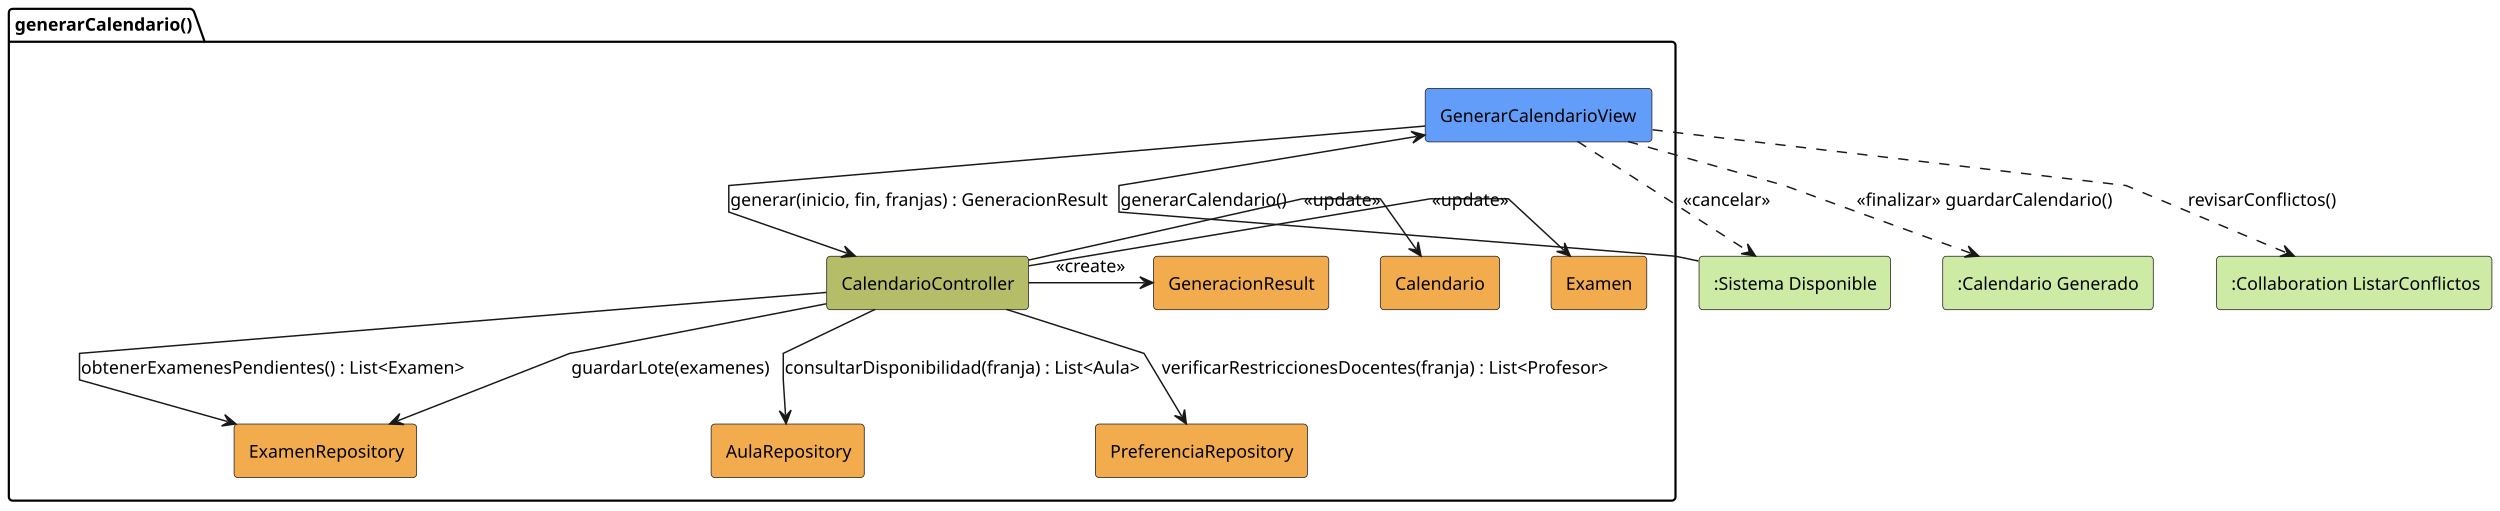
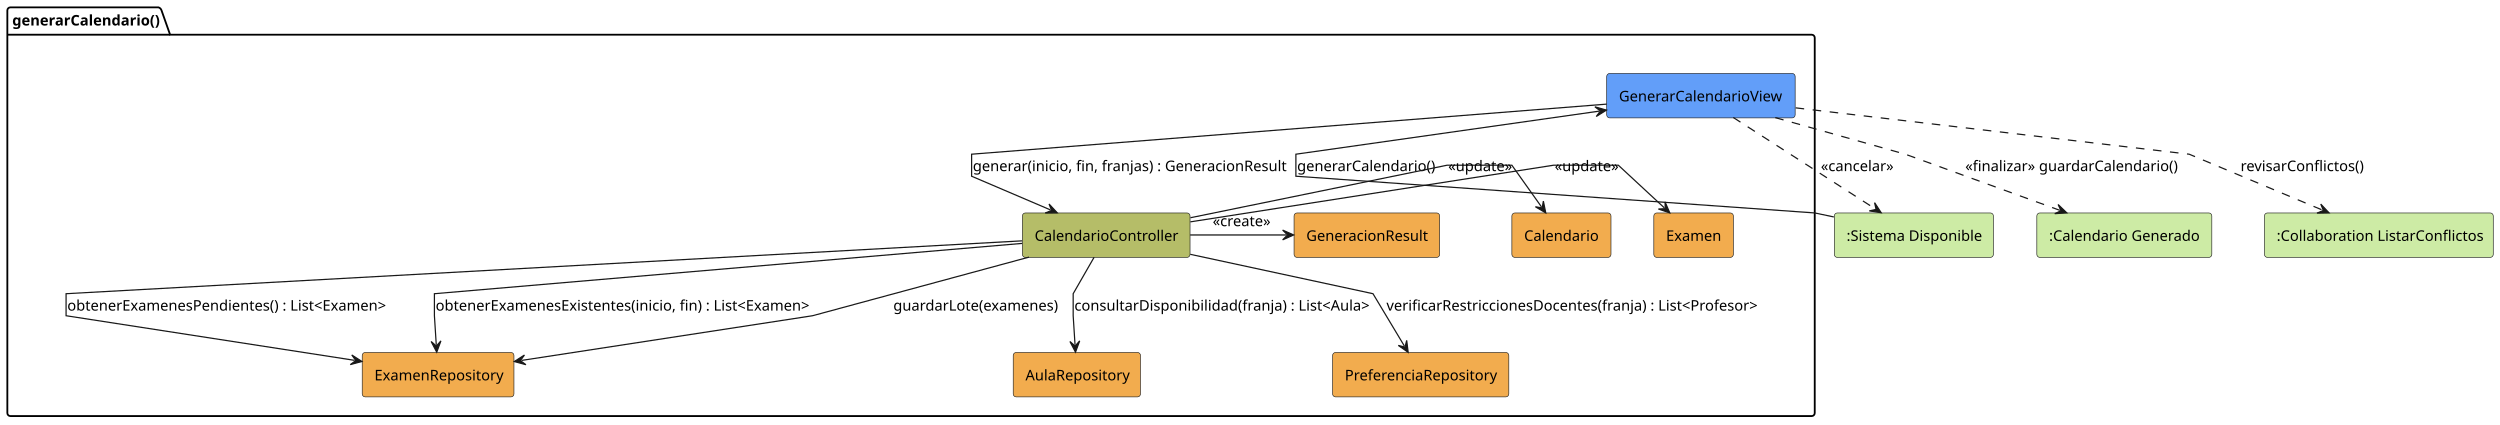
- <svg xmlns="http://www.w3.org/2000/svg" contentStyleType="text/css" height="347px" preserveAspectRatio="none" style="width:1698px;height:347px;background:#FFFFFF;" version="1.1" viewBox="0 0 1698 347" width="1698px" zoomAndPan="magnify">
+ <svg xmlns="http://www.w3.org/2000/svg" contentStyleType="text/css" height="347px" preserveAspectRatio="none" style="width:2043px;height:347px;background:#FFFFFF;" version="1.1" viewBox="0 0 2043 347" width="2043px" zoomAndPan="magnify">
  <defs />
  <g>
    <g id="cluster_generarCalendario">
-       <path d="M8.5,6.016 L129.5,6.016 A3.75,3.75 0 0 1 132,8.516 L139,28.36 L1135.5,28.36 A2.5,2.5 0 0 1 1138,30.86 L1138,337.516 A2.5,2.5 0 0 1 1135.5,340.016 L8.5,340.016 A2.5,2.5 0 0 1 6,337.516 L6,8.516 A2.5,2.5 0 0 1 8.5,6.016 " fill="none" style="stroke:#000000;stroke-width:1.5;" />
+       <path d="M8.5,6.016 L129.5,6.016 A3.75,3.75 0 0 1 132,8.516 L139,28.36 L1480.5,28.36 A2.5,2.5 0 0 1 1483,30.86 L1483,337.516 A2.5,2.5 0 0 1 1480.5,340.016 L8.5,340.016 A2.5,2.5 0 0 1 6,337.516 L6,8.516 A2.5,2.5 0 0 1 8.5,6.016 " fill="none" style="stroke:#000000;stroke-width:1.5;" />
      <line style="stroke:#000000;stroke-width:1.5;" x1="6" x2="139" y1="28.36" y2="28.36" />
      <text fill="#000000" font-family="sans-serif" font-size="12" font-weight="bold" lengthAdjust="spacing" textLength="120" x="10" y="20.844">generarCalendario()</text>
    </g>
    <g id="elem_GenerarCalendarioView">
-       <rect fill="#629EF9" height="36.344" rx="2.5" ry="2.5" style="stroke:#181818;stroke-width:0.5;" width="154" x="968" y="60.016" />
-       <text fill="#000000" font-family="sans-serif" font-size="12" lengthAdjust="spacing" textLength="134" x="978" y="82.844">GenerarCalendarioView</text>
+       <rect fill="#629EF9" height="36.344" rx="2.5" ry="2.5" style="stroke:#181818;stroke-width:0.5;" width="154" x="1313" y="60.016" />
+       <text fill="#000000" font-family="sans-serif" font-size="12" lengthAdjust="spacing" textLength="134" x="1323" y="82.844">GenerarCalendarioView</text>
    </g>
    <g id="elem_CalendarioController">
-       <rect fill="#B5BD68" height="36.344" rx="2.5" ry="2.5" style="stroke:#181818;stroke-width:0.5;" width="137" x="561.5" y="174.016" />
-       <text fill="#000000" font-family="sans-serif" font-size="12" lengthAdjust="spacing" textLength="117" x="571.5" y="196.844">CalendarioController</text>
+       <rect fill="#B5BD68" height="36.344" rx="2.5" ry="2.5" style="stroke:#181818;stroke-width:0.5;" width="137" x="835.5" y="174.016" />
+       <text fill="#000000" font-family="sans-serif" font-size="12" lengthAdjust="spacing" textLength="117" x="845.5" y="196.844">CalendarioController</text>
    </g>
    <g id="elem_ExamenRepository">
-       <rect fill="#F2AC4E" height="36.344" rx="2.5" ry="2.5" style="stroke:#181818;stroke-width:0.5;" width="124" x="159" y="288.016" />
-       <text fill="#000000" font-family="sans-serif" font-size="12" lengthAdjust="spacing" textLength="104" x="169" y="310.844">ExamenRepository</text>
+       <rect fill="#F2AC4E" height="36.344" rx="2.5" ry="2.5" style="stroke:#181818;stroke-width:0.5;" width="124" x="296" y="288.016" />
+       <text fill="#000000" font-family="sans-serif" font-size="12" lengthAdjust="spacing" textLength="104" x="306" y="310.844">ExamenRepository</text>
    </g>
    <g id="elem_AulaRepository">
-       <rect fill="#F2AC4E" height="36.344" rx="2.5" ry="2.5" style="stroke:#181818;stroke-width:0.5;" width="104" x="483" y="288.016" />
-       <text fill="#000000" font-family="sans-serif" font-size="12" lengthAdjust="spacing" textLength="84" x="493" y="310.844">AulaRepository</text>
+       <rect fill="#F2AC4E" height="36.344" rx="2.5" ry="2.5" style="stroke:#181818;stroke-width:0.5;" width="104" x="828" y="288.016" />
+       <text fill="#000000" font-family="sans-serif" font-size="12" lengthAdjust="spacing" textLength="84" x="838" y="310.844">AulaRepository</text>
    </g>
    <g id="elem_PreferenciaRepository">
-       <rect fill="#F2AC4E" height="36.344" rx="2.5" ry="2.5" style="stroke:#181818;stroke-width:0.5;" width="144" x="744" y="288.016" />
-       <text fill="#000000" font-family="sans-serif" font-size="12" lengthAdjust="spacing" textLength="124" x="754" y="310.844">PreferenciaRepository</text>
+       <rect fill="#F2AC4E" height="36.344" rx="2.5" ry="2.5" style="stroke:#181818;stroke-width:0.5;" width="144" x="1089" y="288.016" />
+       <text fill="#000000" font-family="sans-serif" font-size="12" lengthAdjust="spacing" textLength="124" x="1099" y="310.844">PreferenciaRepository</text>
    </g>
    <g id="elem_Calendario">
-       <rect fill="#F2AC4E" height="36.344" rx="2.5" ry="2.5" style="stroke:#181818;stroke-width:0.5;" width="81" x="937.5" y="174.016" />
-       <text fill="#000000" font-family="sans-serif" font-size="12" lengthAdjust="spacing" textLength="61" x="947.5" y="196.844">Calendario</text>
+       <rect fill="#F2AC4E" height="36.344" rx="2.5" ry="2.5" style="stroke:#181818;stroke-width:0.5;" width="81" x="1235.5" y="174.016" />
+       <text fill="#000000" font-family="sans-serif" font-size="12" lengthAdjust="spacing" textLength="61" x="1245.5" y="196.844">Calendario</text>
    </g>
    <g id="elem_Examen">
-       <rect fill="#F2AC4E" height="36.344" rx="2.5" ry="2.5" style="stroke:#181818;stroke-width:0.5;" width="65" x="1053.5" y="174.016" />
-       <text fill="#000000" font-family="sans-serif" font-size="12" lengthAdjust="spacing" textLength="45" x="1063.5" y="196.844">Examen</text>
+       <rect fill="#F2AC4E" height="36.344" rx="2.5" ry="2.5" style="stroke:#181818;stroke-width:0.5;" width="65" x="1351.5" y="174.016" />
+       <text fill="#000000" font-family="sans-serif" font-size="12" lengthAdjust="spacing" textLength="45" x="1361.5" y="196.844">Examen</text>
    </g>
    <g id="elem_GeneracionResult">
-       <rect fill="#F2AC4E" height="36.344" rx="2.5" ry="2.5" style="stroke:#181818;stroke-width:0.5;" width="119" x="783.5" y="174.016" />
-       <text fill="#000000" font-family="sans-serif" font-size="12" lengthAdjust="spacing" textLength="99" x="793.5" y="196.844">GeneracionResult</text>
+       <rect fill="#F2AC4E" height="36.344" rx="2.5" ry="2.5" style="stroke:#181818;stroke-width:0.5;" width="119" x="1057.5" y="174.016" />
+       <text fill="#000000" font-family="sans-serif" font-size="12" lengthAdjust="spacing" textLength="99" x="1067.5" y="196.844">GeneracionResult</text>
    </g>
    <g id="elem_SistemaDisponible">
-       <rect fill="#CDEBA5" height="36.344" rx="2.5" ry="2.5" style="stroke:#181818;stroke-width:0.5;" width="130" x="1154" y="174.016" />
-       <text fill="#000000" font-family="sans-serif" font-size="12" lengthAdjust="spacing" textLength="110" x="1164" y="196.844">:Sistema Disponible</text>
+       <rect fill="#CDEBA5" height="36.344" rx="2.5" ry="2.5" style="stroke:#181818;stroke-width:0.5;" width="130" x="1499" y="174.016" />
+       <text fill="#000000" font-family="sans-serif" font-size="12" lengthAdjust="spacing" textLength="110" x="1509" y="196.844">:Sistema Disponible</text>
    </g>
    <g id="elem_CalendarioGenerado">
-       <rect fill="#CDEBA5" height="36.344" rx="2.5" ry="2.5" style="stroke:#181818;stroke-width:0.5;" width="143" x="1319.5" y="174.016" />
-       <text fill="#000000" font-family="sans-serif" font-size="12" lengthAdjust="spacing" textLength="123" x="1329.5" y="196.844">:Calendario Generado</text>
+       <rect fill="#CDEBA5" height="36.344" rx="2.5" ry="2.5" style="stroke:#181818;stroke-width:0.5;" width="143" x="1664.5" y="174.016" />
+       <text fill="#000000" font-family="sans-serif" font-size="12" lengthAdjust="spacing" textLength="123" x="1674.5" y="196.844">:Calendario Generado</text>
    </g>
    <g id="elem_ListarConflictos">
-       <rect fill="#CDEBA5" height="36.344" rx="2.5" ry="2.5" style="stroke:#181818;stroke-width:0.5;" width="187" x="1505.5" y="174.016" />
-       <text fill="#000000" font-family="sans-serif" font-size="12" lengthAdjust="spacing" textLength="167" x="1515.5" y="196.844">:Collaboration ListarConflictos</text>
+       <rect fill="#CDEBA5" height="36.344" rx="2.5" ry="2.5" style="stroke:#181818;stroke-width:0.5;" width="187" x="1850.5" y="174.016" />
+       <text fill="#000000" font-family="sans-serif" font-size="12" lengthAdjust="spacing" textLength="167" x="1860.5" y="196.844">:Collaboration ListarConflictos</text>
    </g>
    <g id="link_SistemaDisponible_GenerarCalendarioView">
-       <path d="M1153.62,177.296 C1144.41,175.356 1138,174.016 1138,174.016 C1138,174.016 760,144.016 760,144.016 C760,144.016 760,126.016 760,126.016 C760,126.016 877.55,106.632 961.95,92.712 " fill="none" id="SistemaDisponible-to-GenerarCalendarioView" style="stroke:#181818;stroke-width:1.0;" />
-       <polygon fill="#181818" points="967.87,91.736,958.339,89.254,962.937,92.55,959.641,97.147,967.87,91.736" style="stroke:#181818;stroke-width:1.0;" />
-       <text fill="#000000" font-family="sans-serif" font-size="12" lengthAdjust="spacing" textLength="114" x="761" y="139.844">generarCalendario()</text>
+       <path d="M1498.62,177.296 C1489.41,175.356 1483,174.016 1483,174.016 C1483,174.016 1059,144.016 1059,144.016 C1059,144.016 1059,126.016 1059,126.016 C1059,126.016 1209.07,104.71 1306.87,90.82 " fill="none" id="SistemaDisponible-to-GenerarCalendarioView" style="stroke:#181818;stroke-width:1.0;" />
+       <polygon fill="#181818" points="1312.81,89.976,1303.337,87.281,1307.86,90.679,1304.462,95.202,1312.81,89.976" style="stroke:#181818;stroke-width:1.0;" />
+       <text fill="#000000" font-family="sans-serif" font-size="12" lengthAdjust="spacing" textLength="114" x="1060" y="139.844">generarCalendario()</text>
    </g>
    <g id="link_GenerarCalendarioView_SistemaDisponible">
-       <path d="M1071.43,96.026 C1104.13,117.076 1154.466,149.467 1187.276,170.597 " fill="none" id="GenerarCalendarioView-to-SistemaDisponible" style="stroke:#181818;stroke-width:1.0;stroke-dasharray:7.0,7.0;" />
-       <polygon fill="#181818" points="1192.32,173.846,1186.919,165.61,1188.116,171.139,1182.588,172.336,1192.32,173.846" style="stroke:#181818;stroke-width:1.0;" />
-       <text fill="#000000" font-family="sans-serif" font-size="12" lengthAdjust="spacing" textLength="60" x="1143" y="139.844">«cancelar»</text>
+       <path d="M1416.43,96.026 C1449.13,117.076 1499.466,149.467 1532.276,170.597 " fill="none" id="GenerarCalendarioView-to-SistemaDisponible" style="stroke:#181818;stroke-width:1.0;stroke-dasharray:7.0,7.0;" />
+       <polygon fill="#181818" points="1537.32,173.846,1531.919,165.61,1533.116,171.139,1527.588,172.336,1537.32,173.846" style="stroke:#181818;stroke-width:1.0;" />
+       <text fill="#000000" font-family="sans-serif" font-size="12" lengthAdjust="spacing" textLength="60" x="1488" y="139.844">«cancelar»</text>
    </g>
    <g id="link_GenerarCalendarioView_CalendarioController">
-       <path d="M967.95,85.596 C816.58,98.536 495,126.016 495,126.016 C495,126.016 495,144.016 495,144.016 C495,144.016 536.614,158.503 575.214,171.943 " fill="none" id="GenerarCalendarioView-to-CalendarioController" style="stroke:#181818;stroke-width:1.0;" />
-       <polygon fill="#181818" points="580.88,173.916,573.696,167.179,576.158,172.272,571.065,174.734,580.88,173.916" style="stroke:#181818;stroke-width:1.0;" />
-       <text fill="#000000" font-family="sans-serif" font-size="12" lengthAdjust="spacing" textLength="255" x="496" y="139.844">generar(inicio, fin, franjas) : GeneracionResult</text>
+       <path d="M1313,85.086 C1151.88,97.796 794,126.016 794,126.016 C794,126.016 794,144.016 794,144.016 C794,144.016 827.002,158.119 858.462,171.559 " fill="none" id="GenerarCalendarioView-to-CalendarioController" style="stroke:#181818;stroke-width:1.0;" />
+       <polygon fill="#181818" points="863.98,173.916,857.275,166.702,859.382,171.952,854.132,174.059,863.98,173.916" style="stroke:#181818;stroke-width:1.0;" />
+       <text fill="#000000" font-family="sans-serif" font-size="12" lengthAdjust="spacing" textLength="255" x="795" y="139.844">generar(inicio, fin, franjas) : GeneracionResult</text>
    </g>
    <g id="link_CalendarioController_ExamenRepository">
-       <path d="M561.38,198.616 C408.65,211.076 54,240.016 54,240.016 C54,240.016 54,258.016 54,258.016 C54,258.016 106.714,272.85 154.464,286.29 " fill="none" id="CalendarioController-to-ExamenRepository" style="stroke:#181818;stroke-width:1.0;" />
-       <polygon fill="#181818" points="160.24,287.916,152.66,281.627,155.427,286.561,150.493,289.328,160.24,287.916" style="stroke:#181818;stroke-width:1.0;" />
+       <path d="M835.16,196.826 C632.81,208.016 54,240.016 54,240.016 C54,240.016 54,258.016 54,258.016 C54,258.016 200.881,280.719 289.82,294.479 " fill="none" id="CalendarioController-to-ExamenRepository" style="stroke:#181818;stroke-width:1.0;" />
+       <polygon fill="#181818" points="295.75,295.396,287.467,290.067,290.809,294.632,286.244,297.973,295.75,295.396" style="stroke:#181818;stroke-width:1.0;" />
      <text fill="#000000" font-family="sans-serif" font-size="12" lengthAdjust="spacing" textLength="259" x="55" y="253.844">obtenerExamenesPendientes() : List&lt;Examen&gt;</text>
    </g>
    <g id="link_CalendarioController_ExamenRepository">
-       <path d="M561.34,206.296 C489.48,220.196 387,240.016 387,240.016 C387,240.016 319.387,266.488 270.197,285.748 " fill="none" id="CalendarioController-to-ExamenRepository-1" style="stroke:#181818;stroke-width:1.0;" />
-       <polygon fill="#181818" points="264.61,287.936,274.449,288.379,269.266,286.113,271.532,280.93,264.61,287.936" style="stroke:#181818;stroke-width:1.0;" />
-       <text fill="#000000" font-family="sans-serif" font-size="12" lengthAdjust="spacing" textLength="135" x="388" y="253.844">guardarLote(examenes)</text>
+       <path d="M835.3,198.896 C687.99,211.506 355,240.016 355,240.016 C355,240.016 355,258.016 355,258.016 C355,258.016 355.656,268.378 356.516,281.798 " fill="none" id="CalendarioController-to-ExamenRepository-1" style="stroke:#181818;stroke-width:1.0;" />
+       <polygon fill="#181818" points="356.9,287.786,360.316,278.549,356.58,282.796,352.333,279.06,356.9,287.786" style="stroke:#181818;stroke-width:1.0;" />
+       <text fill="#000000" font-family="sans-serif" font-size="12" lengthAdjust="spacing" textLength="303" x="356" y="253.844">obtenerExamenesExistentes(inicio, fin) : List&lt;Examen&gt;</text>
+     </g>
+     <g id="link_CalendarioController_ExamenRepository">
+       <path d="M840.94,210.096 C769.83,229.356 664,258.016 664,258.016 C664,258.016 515.691,280.795 426.221,294.535 " fill="none" id="CalendarioController-to-ExamenRepository-2" style="stroke:#181818;stroke-width:1.0;" />
+       <polygon fill="#181818" points="420.29,295.446,429.793,298.034,425.232,294.687,428.579,290.126,420.29,295.446" style="stroke:#181818;stroke-width:1.0;" />
+       <text fill="#000000" font-family="sans-serif" font-size="12" lengthAdjust="spacing" textLength="135" x="730" y="253.844">guardarLote(examenes)</text>
    </g>
    <g id="link_CalendarioController_AulaRepository">
-       <path d="M594.34,210.116 C566.32,223.556 532,240.016 532,240.016 C532,240.016 532,258.016 532,258.016 C532,258.016 532.656,268.378 533.516,281.798 " fill="none" id="CalendarioController-to-AulaRepository" style="stroke:#181818;stroke-width:1.0;" />
-       <polygon fill="#181818" points="533.9,287.786,537.316,278.549,533.58,282.796,529.333,279.06,533.9,287.786" style="stroke:#181818;stroke-width:1.0;" />
-       <text fill="#000000" font-family="sans-serif" font-size="12" lengthAdjust="spacing" textLength="239" x="533" y="253.844">consultarDisponibilidad(franja) : List&lt;Aula&gt;</text>
+       <path d="M894.1,210.246 C886.39,223.666 877,240.016 877,240.016 C877,240.016 877,258.016 877,258.016 C877,258.016 877.656,268.378 878.516,281.798 " fill="none" id="CalendarioController-to-AulaRepository" style="stroke:#181818;stroke-width:1.0;" />
+       <polygon fill="#181818" points="878.9,287.786,882.316,278.549,878.58,282.796,874.333,279.06,878.9,287.786" style="stroke:#181818;stroke-width:1.0;" />
+       <text fill="#000000" font-family="sans-serif" font-size="12" lengthAdjust="spacing" textLength="239" x="878" y="253.844">consultarDisponibilidad(franja) : List&lt;Aula&gt;</text>
    </g>
    <g id="link_CalendarioController_PreferenciaRepository">
-       <path d="M683.49,210.116 C725.52,223.556 777,240.016 777,240.016 C777,240.016 791.114,263.53 802.664,282.79 " fill="none" id="CalendarioController-to-PreferenciaRepository" style="stroke:#181818;stroke-width:1.0;" />
-       <polygon fill="#181818" points="805.75,287.936,804.552,278.16,803.178,283.648,797.691,282.275,805.75,287.936" style="stroke:#181818;stroke-width:1.0;" />
-       <text fill="#000000" font-family="sans-serif" font-size="12" lengthAdjust="spacing" textLength="304" x="789" y="253.844">verificarRestriccionesDocentes(franja) : List&lt;Profesor&gt;</text>
+       <path d="M972.68,207.826 C1036.58,221.596 1122,240.016 1122,240.016 C1122,240.016 1136.114,263.53 1147.664,282.79 " fill="none" id="CalendarioController-to-PreferenciaRepository" style="stroke:#181818;stroke-width:1.0;" />
+       <polygon fill="#181818" points="1150.75,287.936,1149.552,278.16,1148.178,283.648,1142.691,282.275,1150.75,287.936" style="stroke:#181818;stroke-width:1.0;" />
+       <text fill="#000000" font-family="sans-serif" font-size="12" lengthAdjust="spacing" textLength="304" x="1133" y="253.844">verificarRestriccionesDocentes(franja) : List&lt;Profesor&gt;</text>
    </g>
    <g id="link_CalendarioController_Examen">
-       <path d="M698.7,180.546 C798.42,163.906 971.5,135.016 971.5,135.016 C971.5,135.016 1024.5,135.016 1024.5,135.016 C1024.5,135.016 1044.118,153.209 1062.138,169.899 " fill="none" id="CalendarioController-to-Examen" style="stroke:#181818;stroke-width:1.0;" />
-       <polygon fill="#181818" points="1066.54,173.976,1062.655,164.926,1062.872,170.578,1057.219,170.795,1066.54,173.976" style="stroke:#181818;stroke-width:1.0;" />
-       <text fill="#000000" font-family="sans-serif" font-size="12" lengthAdjust="spacing" textLength="51" x="972.5" y="139.844">«update»</text>
+       <path d="M972.75,181.296 C1078.62,164.786 1269.5,135.016 1269.5,135.016 C1269.5,135.016 1322.5,135.016 1322.5,135.016 C1322.5,135.016 1342.118,153.209 1360.138,169.899 " fill="none" id="CalendarioController-to-Examen" style="stroke:#181818;stroke-width:1.0;" />
+       <polygon fill="#181818" points="1364.54,173.976,1360.655,164.926,1360.872,170.578,1355.219,170.795,1364.54,173.976" style="stroke:#181818;stroke-width:1.0;" />
+       <text fill="#000000" font-family="sans-serif" font-size="12" lengthAdjust="spacing" textLength="51" x="1270.5" y="139.844">«update»</text>
    </g>
    <g id="link_CalendarioController_Calendario">
-       <path d="M698.54,176.666 C773.92,159.786 884.5,135.016 884.5,135.016 C884.5,135.016 937.5,135.016 937.5,135.016 C937.5,135.016 949.843,152.397 961.713,169.087 " fill="none" id="CalendarioController-to-Calendario" style="stroke:#181818;stroke-width:1.0;" />
-       <polygon fill="#181818" points="965.19,173.976,963.234,164.323,962.292,169.901,956.714,168.96,965.19,173.976" style="stroke:#181818;stroke-width:1.0;" />
-       <text fill="#000000" font-family="sans-serif" font-size="12" lengthAdjust="spacing" textLength="51" x="885.5" y="139.844">«update»</text>
+       <path d="M972.84,177.926 C1055.31,161.046 1182.5,135.016 1182.5,135.016 C1182.5,135.016 1235.5,135.016 1235.5,135.016 C1235.5,135.016 1247.843,152.397 1259.713,169.087 " fill="none" id="CalendarioController-to-Calendario" style="stroke:#181818;stroke-width:1.0;" />
+       <polygon fill="#181818" points="1263.19,173.976,1261.234,164.323,1260.292,169.901,1254.714,168.96,1263.19,173.976" style="stroke:#181818;stroke-width:1.0;" />
+       <text fill="#000000" font-family="sans-serif" font-size="12" lengthAdjust="spacing" textLength="51" x="1183.5" y="139.844">«update»</text>
    </g>
    <g id="link_CalendarioController_GeneracionResult">
-       <path d="M698.57,192.016 C725.81,192.016 750.86,192.016 777.17,192.016 " fill="none" id="CalendarioController-to-GeneracionResult" style="stroke:#181818;stroke-width:1.0;" />
-       <polygon fill="#181818" points="783.17,192.016,774.17,188.016,778.17,192.016,774.17,196.016,783.17,192.016" style="stroke:#181818;stroke-width:1.0;" />
-       <text fill="#000000" font-family="sans-serif" font-size="12" lengthAdjust="spacing" textLength="48" x="717" y="184.844">«create»</text>
+       <path d="M972.57,192.016 C999.81,192.016 1024.86,192.016 1051.17,192.016 " fill="none" id="CalendarioController-to-GeneracionResult" style="stroke:#181818;stroke-width:1.0;" />
+       <polygon fill="#181818" points="1057.17,192.016,1048.17,188.016,1052.17,192.016,1048.17,196.016,1057.17,192.016" style="stroke:#181818;stroke-width:1.0;" />
+       <text fill="#000000" font-family="sans-serif" font-size="12" lengthAdjust="spacing" textLength="48" x="991" y="184.844">«create»</text>
    </g>
    <g id="link_GenerarCalendarioView_CalendarioGenerado">
-       <path d="M1105.76,96.116 C1153.51,109.556 1212,126.016 1212,126.016 C1212,126.016 1285.3,152.628 1338.33,171.888 " fill="none" id="GenerarCalendarioView-to-CalendarioGenerado" style="stroke:#181818;stroke-width:1.0;stroke-dasharray:7.0,7.0;" />
-       <polygon fill="#181818" points="1343.97,173.936,1336.876,167.104,1339.27,172.229,1334.145,174.623,1343.97,173.936" style="stroke:#181818;stroke-width:1.0;" />
-       <text fill="#000000" font-family="sans-serif" font-size="12" lengthAdjust="spacing" textLength="174" x="1261" y="139.844">«finalizar» guardarCalendario()</text>
+       <path d="M1450.76,96.116 C1498.51,109.556 1557,126.016 1557,126.016 C1557,126.016 1630.3,152.628 1683.33,171.888 " fill="none" id="GenerarCalendarioView-to-CalendarioGenerado" style="stroke:#181818;stroke-width:1.0;stroke-dasharray:7.0,7.0;" />
+       <polygon fill="#181818" points="1688.97,173.936,1681.876,167.104,1684.27,172.229,1679.145,174.623,1688.97,173.936" style="stroke:#181818;stroke-width:1.0;" />
+       <text fill="#000000" font-family="sans-serif" font-size="12" lengthAdjust="spacing" textLength="174" x="1606" y="139.844">«finalizar» guardarCalendario()</text>
    </g>
    <g id="link_GenerarCalendarioView_ListarConflictos">
-       <path d="M1122.4,88.136 C1238.44,101.806 1444,126.016 1444,126.016 C1444,126.016 1506.817,152.356 1552.747,171.616 " fill="none" id="GenerarCalendarioView-to-ListarConflictos" style="stroke:#181818;stroke-width:1.0;stroke-dasharray:7.0,7.0;" />
-       <polygon fill="#181818" points="1558.28,173.936,1551.527,166.767,1553.669,172.002,1548.433,174.144,1558.28,173.936" style="stroke:#181818;stroke-width:1.0;" />
-       <text fill="#000000" font-family="sans-serif" font-size="12" lengthAdjust="spacing" textLength="102" x="1486" y="139.844">revisarConflictos()</text>
+       <path d="M1467.4,88.136 C1583.44,101.806 1789,126.016 1789,126.016 C1789,126.016 1851.817,152.356 1897.747,171.616 " fill="none" id="GenerarCalendarioView-to-ListarConflictos" style="stroke:#181818;stroke-width:1.0;stroke-dasharray:7.0,7.0;" />
+       <polygon fill="#181818" points="1903.28,173.936,1896.527,166.767,1898.669,172.002,1893.433,174.144,1903.28,173.936" style="stroke:#181818;stroke-width:1.0;" />
+       <text fill="#000000" font-family="sans-serif" font-size="12" lengthAdjust="spacing" textLength="102" x="1831" y="139.844">revisarConflictos()</text>
    </g>
  </g>
</svg>
